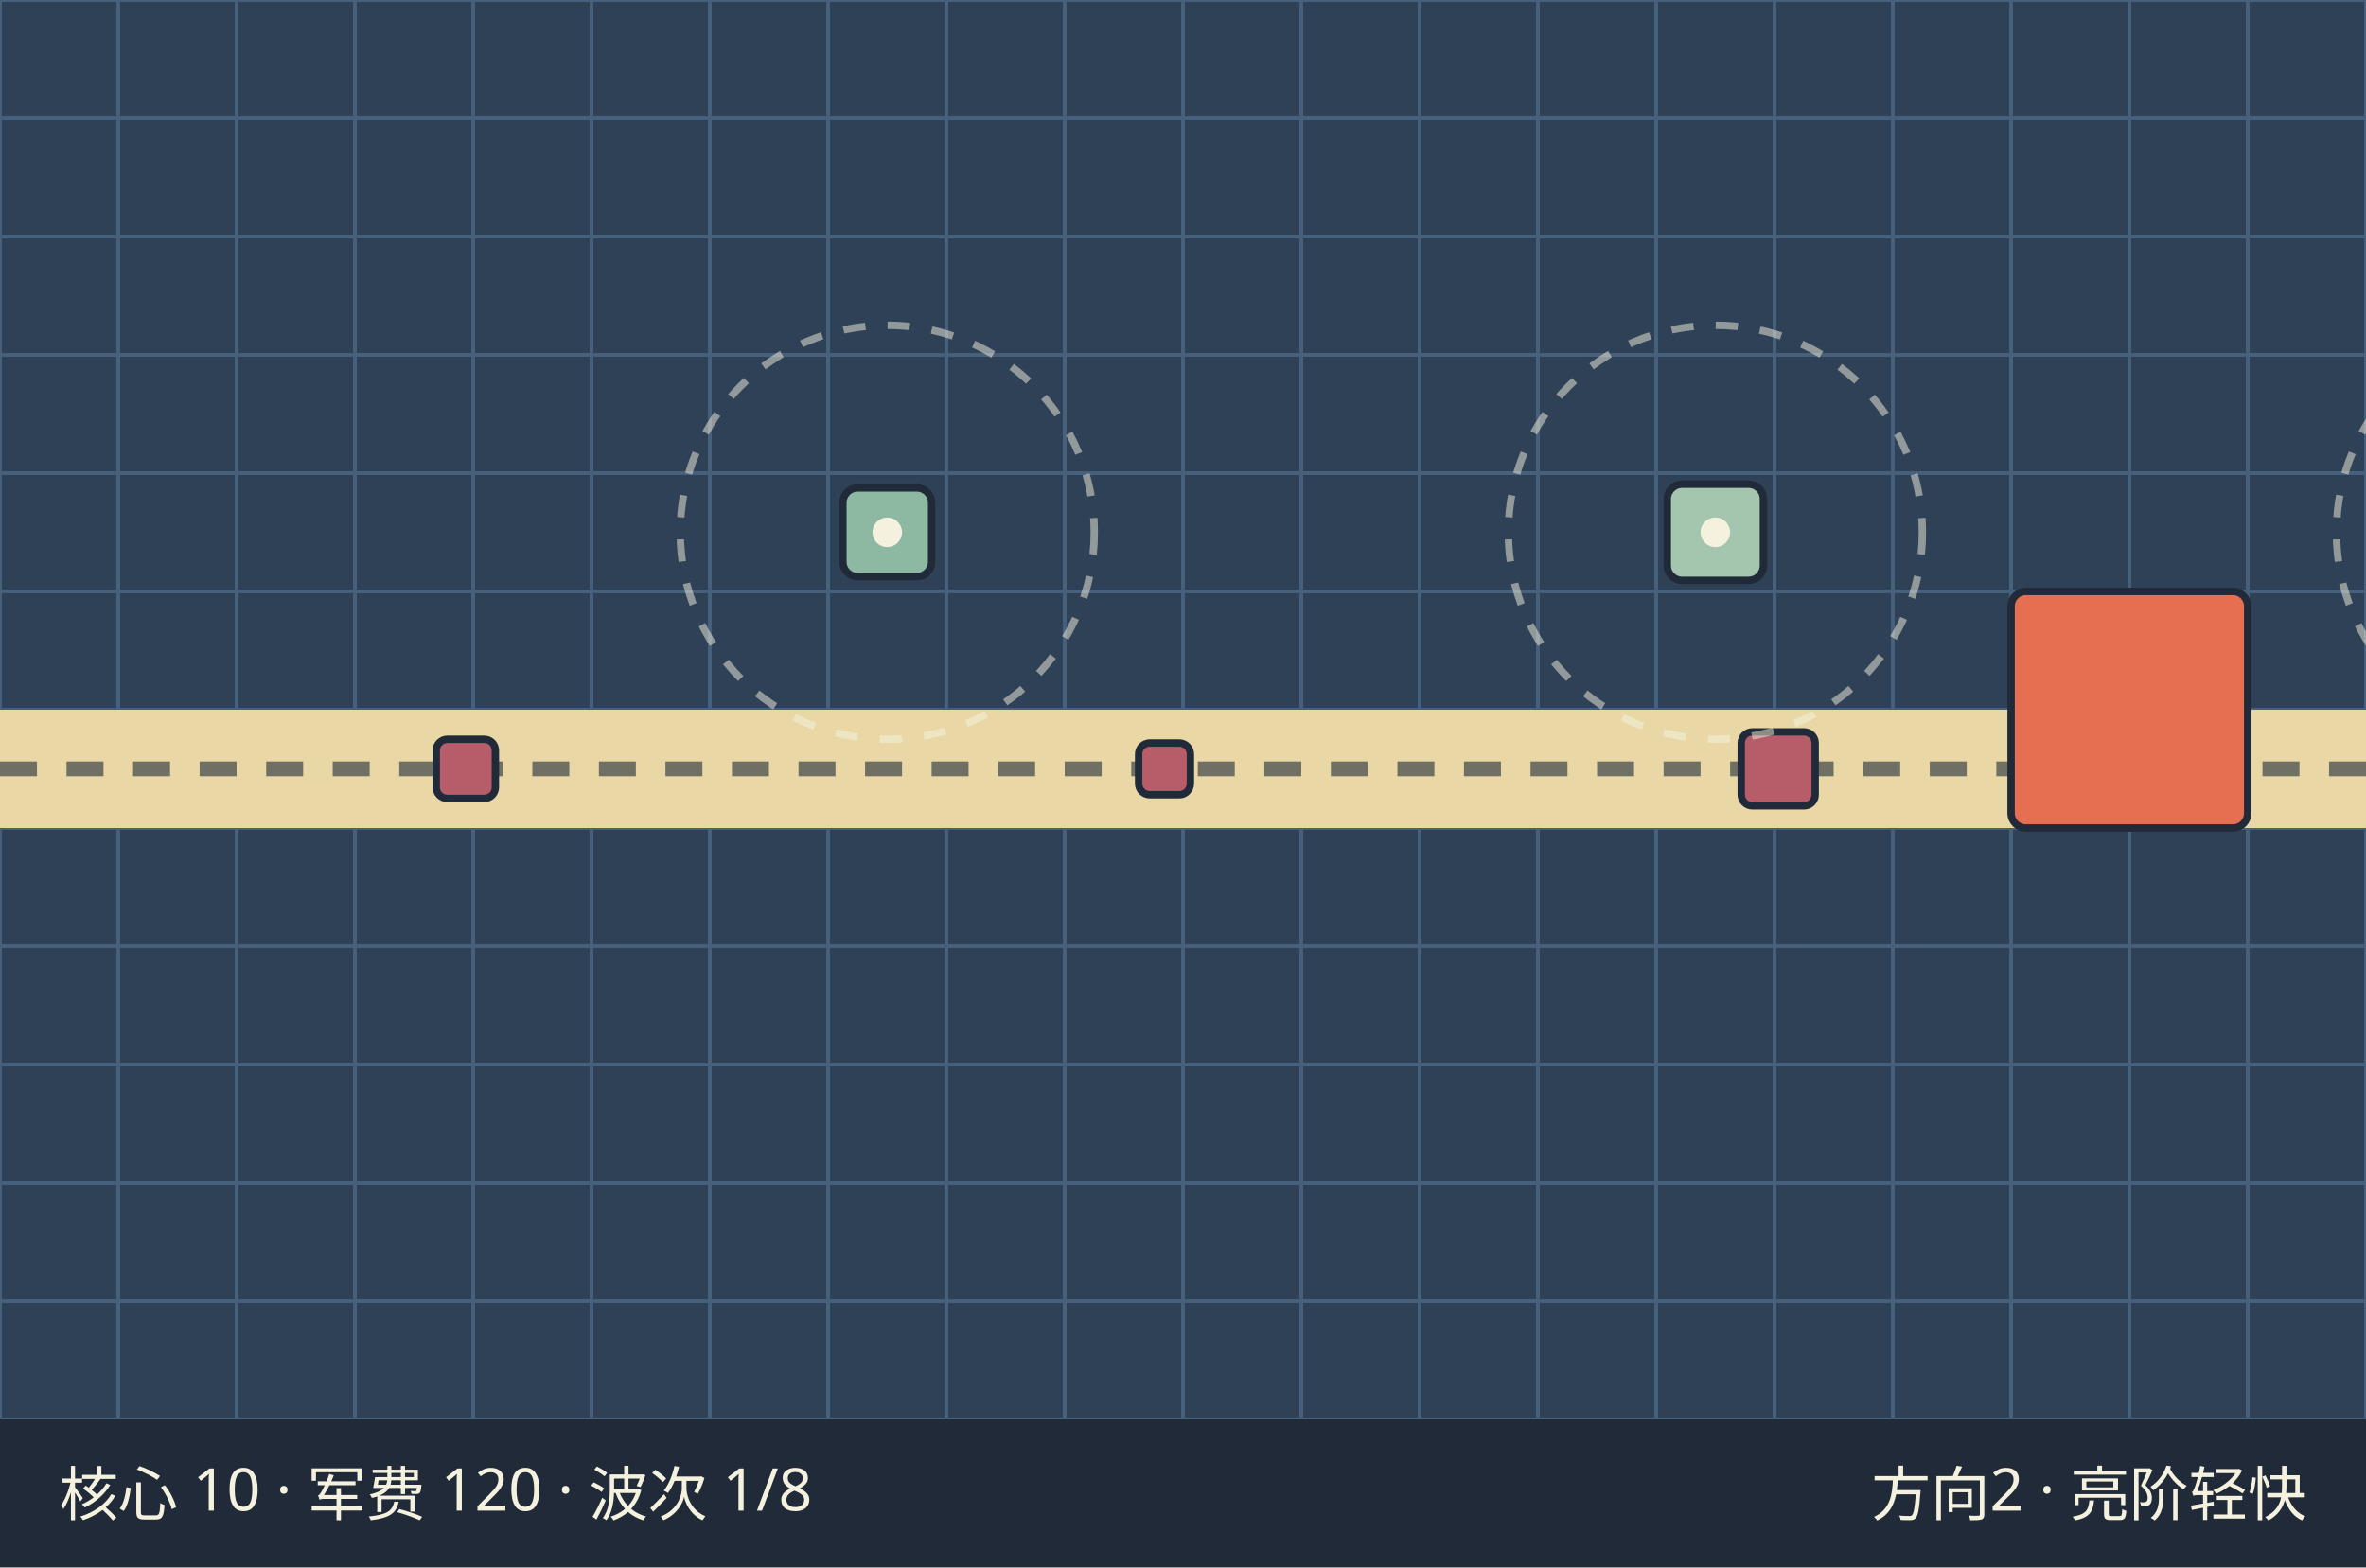
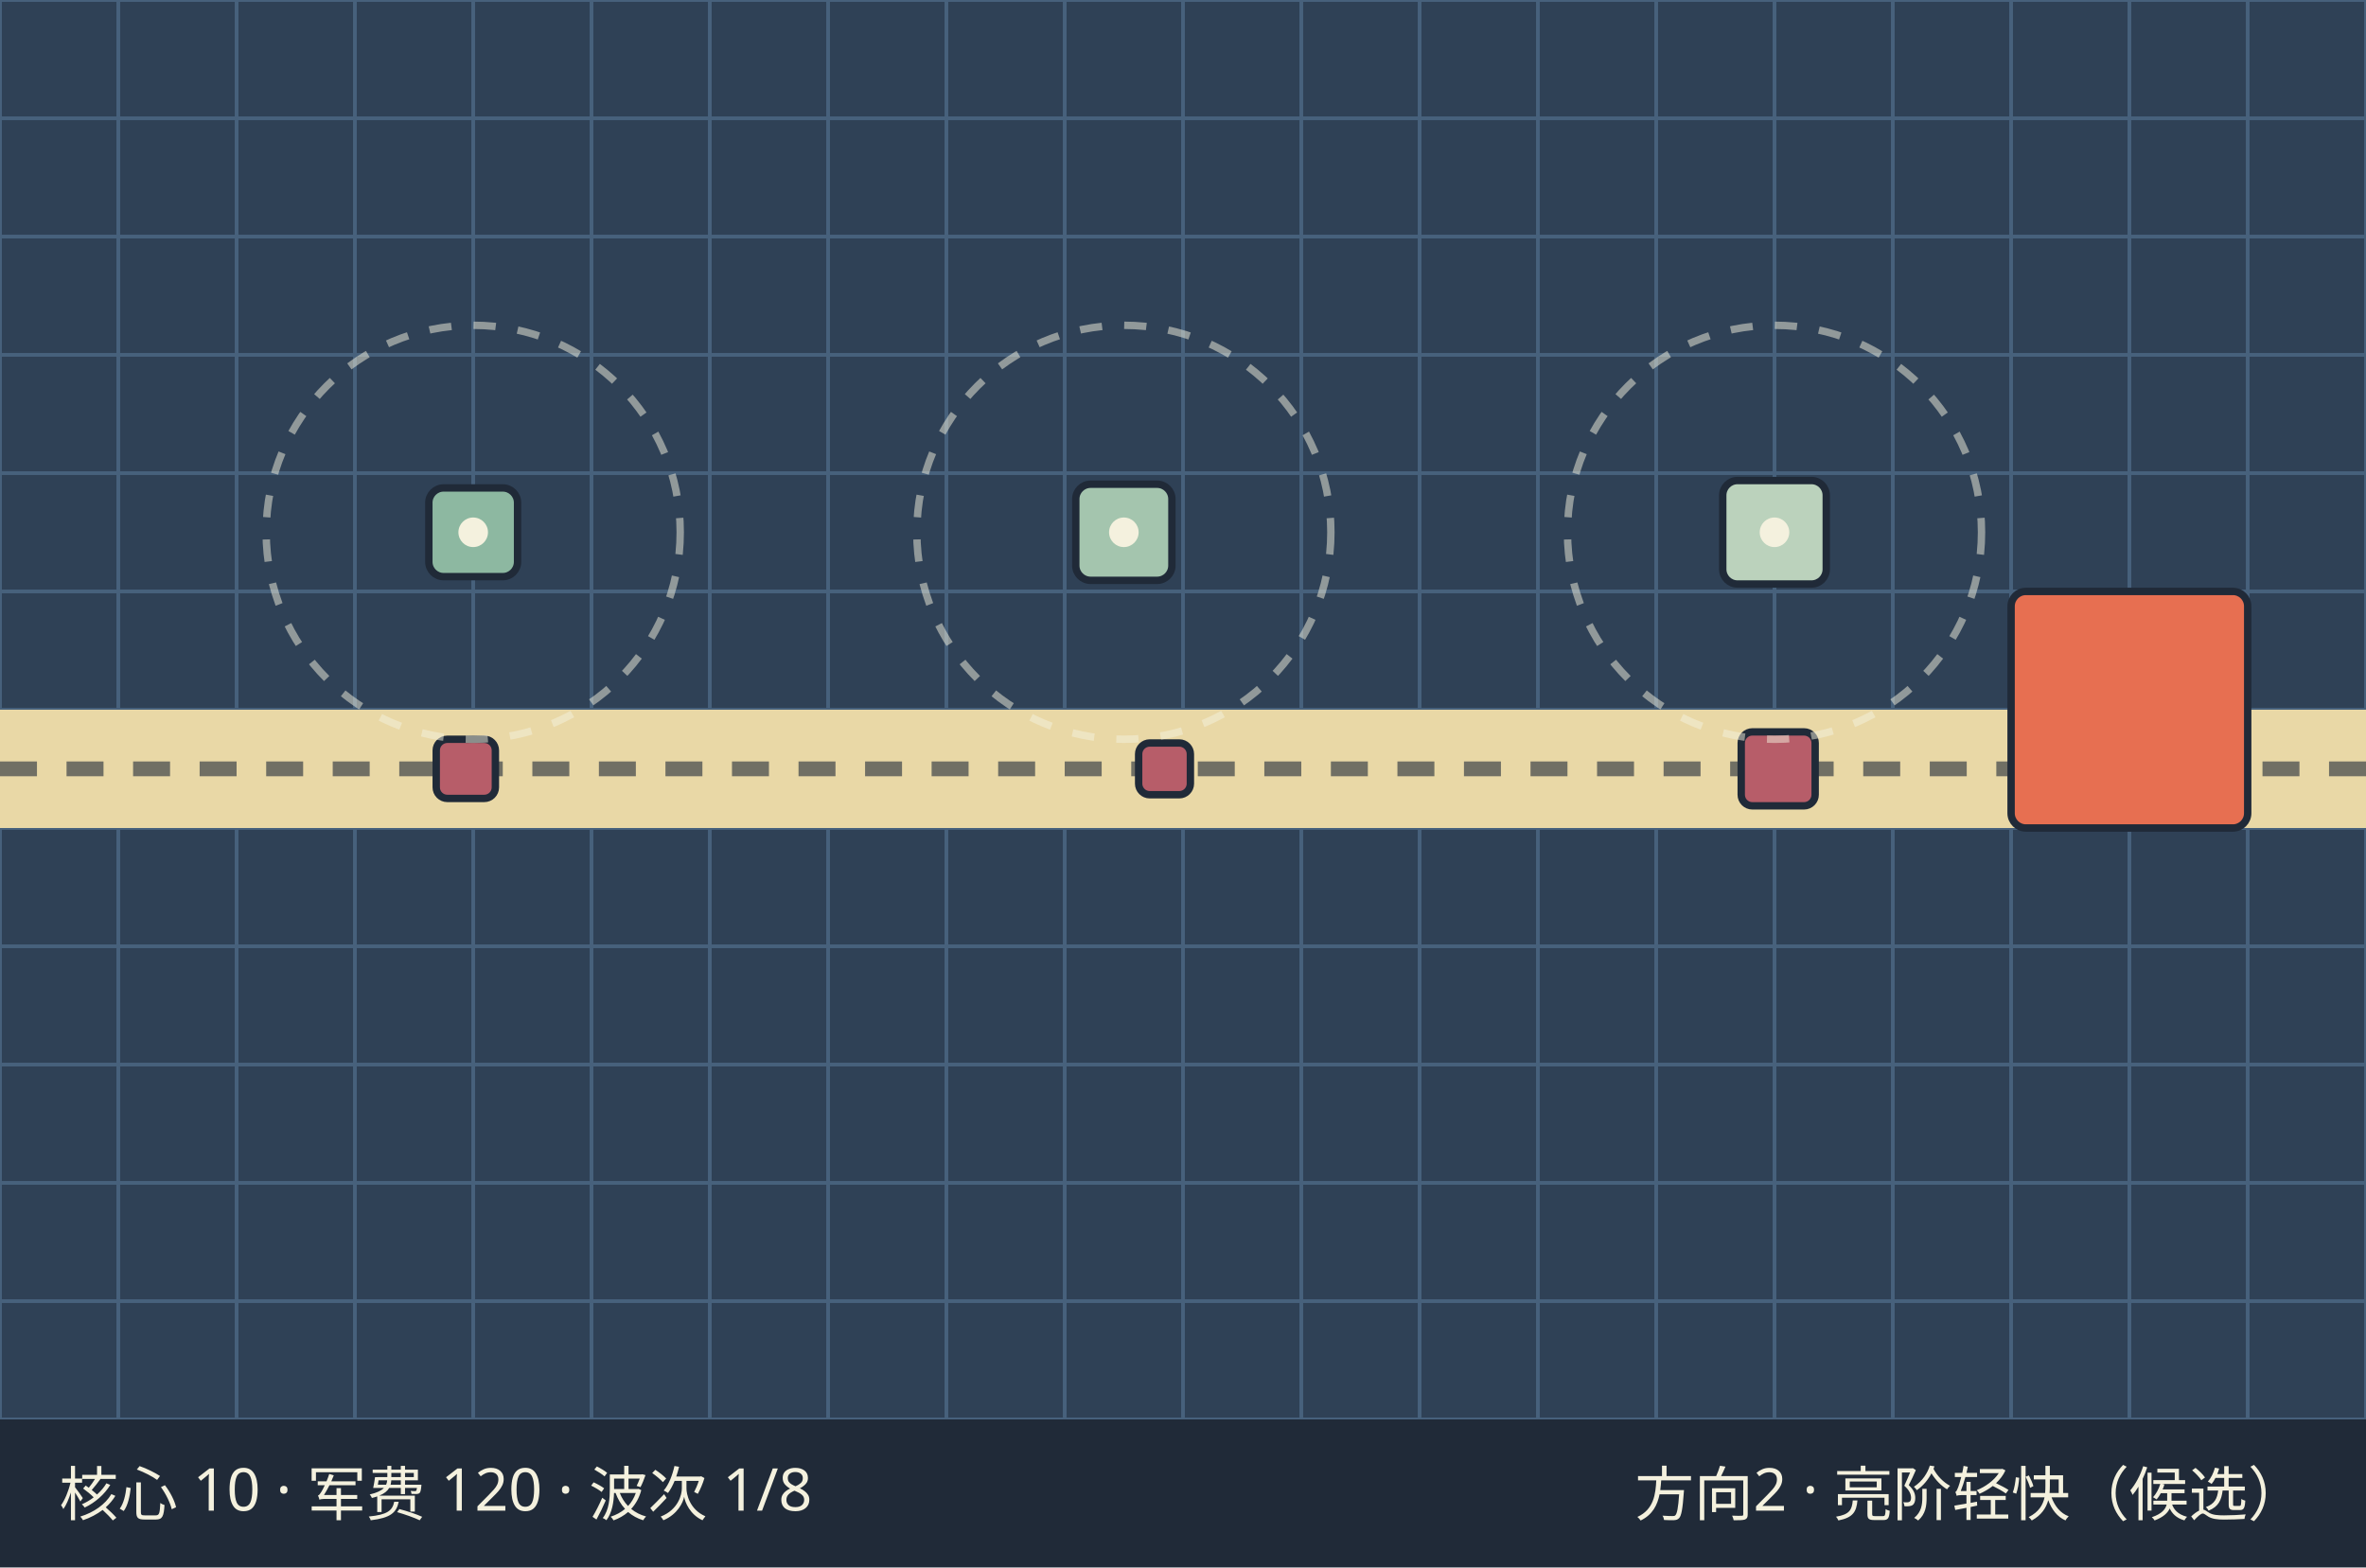
<svg xmlns="http://www.w3.org/2000/svg" width="640" height="424" viewBox="0 0 640 424">
  <rect width="640" height="424" fill="#202A38" />
  <rect y="0" width="640" height="384" fill="#2F4156" />
  <line x1="0" y1="0" x2="0" y2="384" stroke="#47617C" stroke-width="1" />
  <line x1="32" y1="0" x2="32" y2="384" stroke="#47617C" stroke-width="1" />
  <line x1="64" y1="0" x2="64" y2="384" stroke="#47617C" stroke-width="1" />
  <line x1="96" y1="0" x2="96" y2="384" stroke="#47617C" stroke-width="1" />
  <line x1="128" y1="0" x2="128" y2="384" stroke="#47617C" stroke-width="1" />
  <line x1="160" y1="0" x2="160" y2="384" stroke="#47617C" stroke-width="1" />
  <line x1="192" y1="0" x2="192" y2="384" stroke="#47617C" stroke-width="1" />
  <line x1="224" y1="0" x2="224" y2="384" stroke="#47617C" stroke-width="1" />
  <line x1="256" y1="0" x2="256" y2="384" stroke="#47617C" stroke-width="1" />
  <line x1="288" y1="0" x2="288" y2="384" stroke="#47617C" stroke-width="1" />
  <line x1="320" y1="0" x2="320" y2="384" stroke="#47617C" stroke-width="1" />
  <line x1="352" y1="0" x2="352" y2="384" stroke="#47617C" stroke-width="1" />
  <line x1="384" y1="0" x2="384" y2="384" stroke="#47617C" stroke-width="1" />
  <line x1="416" y1="0" x2="416" y2="384" stroke="#47617C" stroke-width="1" />
  <line x1="448" y1="0" x2="448" y2="384" stroke="#47617C" stroke-width="1" />
  <line x1="480" y1="0" x2="480" y2="384" stroke="#47617C" stroke-width="1" />
  <line x1="512" y1="0" x2="512" y2="384" stroke="#47617C" stroke-width="1" />
  <line x1="544" y1="0" x2="544" y2="384" stroke="#47617C" stroke-width="1" />
  <line x1="576" y1="0" x2="576" y2="384" stroke="#47617C" stroke-width="1" />
  <line x1="608" y1="0" x2="608" y2="384" stroke="#47617C" stroke-width="1" />
  <line x1="640" y1="0" x2="640" y2="384" stroke="#47617C" stroke-width="1" />
  <line x1="0" y1="0" x2="640" y2="0" stroke="#47617C" stroke-width="1" />
  <line x1="0" y1="32" x2="640" y2="32" stroke="#47617C" stroke-width="1" />
  <line x1="0" y1="64" x2="640" y2="64" stroke="#47617C" stroke-width="1" />
  <line x1="0" y1="96" x2="640" y2="96" stroke="#47617C" stroke-width="1" />
  <line x1="0" y1="128" x2="640" y2="128" stroke="#47617C" stroke-width="1" />
  <line x1="0" y1="160" x2="640" y2="160" stroke="#47617C" stroke-width="1" />
  <line x1="0" y1="192" x2="640" y2="192" stroke="#47617C" stroke-width="1" />
  <line x1="0" y1="224" x2="640" y2="224" stroke="#47617C" stroke-width="1" />
  <line x1="0" y1="256" x2="640" y2="256" stroke="#47617C" stroke-width="1" />
  <line x1="0" y1="288" x2="640" y2="288" stroke="#47617C" stroke-width="1" />
  <line x1="0" y1="320" x2="640" y2="320" stroke="#47617C" stroke-width="1" />
  <line x1="0" y1="352" x2="640" y2="352" stroke="#47617C" stroke-width="1" />
  <line x1="0" y1="384" x2="640" y2="384" stroke="#47617C" stroke-width="1" />
  <rect y="192" width="640" height="32" fill="#E9D8A6" />
  <line x1="0" y1="208" x2="640" y2="208" stroke="#202A38" stroke-width="4" stroke-dasharray="10 8" opacity="0.6" />
  <rect x="118" y="200" width="16" height="16" rx="3" fill="#B75D69" stroke="#202A38" stroke-width="2" />
  <rect x="308" y="201" width="14" height="14" rx="3" fill="#B75D69" stroke="#202A38" stroke-width="2" />
  <rect x="471" y="198" width="20" height="20" rx="3" fill="#B75D69" stroke="#202A38" stroke-width="2" />
-   <circle cx="240" cy="144" r="56" fill="none" stroke="#F4F1DE" stroke-width="2" stroke-dasharray="6 6" opacity="0.5" />
-   <rect x="228" y="132" width="24" height="24" rx="4" fill="#8db8a1" stroke="#202A38" stroke-width="2" />
-   <circle cx="240" cy="144" r="4" fill="#F4F1DE" />
-   <circle cx="464" cy="144" r="56" fill="none" stroke="#F4F1DE" stroke-width="2" stroke-dasharray="6 6" opacity="0.5" />
-   <rect x="451" y="131" width="26" height="26" rx="4" fill="#a4c5ae" stroke="#202A38" stroke-width="2" />
-   <circle cx="464" cy="144" r="4" fill="#F4F1DE" />
-   <circle cx="688" cy="144" r="56" fill="none" stroke="#F4F1DE" stroke-width="2" stroke-dasharray="6 6" opacity="0.5" />
-   <rect x="674" y="130" width="28" height="28" rx="4" fill="#bbd2bc" stroke="#202A38" stroke-width="2" />
-   <circle cx="688" cy="144" r="4" fill="#F4F1DE" />
+   <circle cx="128" cy="144" r="56" fill="none" stroke="#F4F1DE" stroke-width="2" stroke-dasharray="6 6" opacity="0.5" />
+   <rect x="116" y="132" width="24" height="24" rx="4" fill="#8DB8A1" stroke="#202A38" stroke-width="2" />
+   <circle cx="128" cy="144" r="4" fill="#F4F1DE" />
+   <circle cx="304" cy="144" r="56" fill="none" stroke="#F4F1DE" stroke-width="2" stroke-dasharray="6 6" opacity="0.5" />
+   <rect x="291" y="131" width="26" height="26" rx="4" fill="#A4C5AE" stroke="#202A38" stroke-width="2" />
+   <circle cx="304" cy="144" r="4" fill="#F4F1DE" />
+   <circle cx="480" cy="144" r="56" fill="none" stroke="#F4F1DE" stroke-width="2" stroke-dasharray="6 6" opacity="0.5" />
+   <rect x="466" y="130" width="28" height="28" rx="4" fill="#BBD2BC" stroke="#202A38" stroke-width="2" />
+   <circle cx="480" cy="144" r="4" fill="#F4F1DE" />
  <rect x="544" y="160" width="64" height="64" rx="4" fill="#E76F51" stroke="#202A38" stroke-width="2" />
  <rect y="384" width="640" height="40" fill="#202A38" />
  <text x="16" y="410" font-family="sans-serif" font-size="16" fill="#F4F1DE">核心 10 · 军费 120 · 波次 1/8</text>
-   <text x="624" y="410" text-anchor="end" font-family="sans-serif" font-size="16" fill="#F4F1DE">方向2 · 亮阶轻快</text>
+   <text x="624" y="410" text-anchor="end" font-family="sans-serif" font-size="16" fill="#F4F1DE">方向2 · 亮阶轻快（候选）</text>
</svg>
